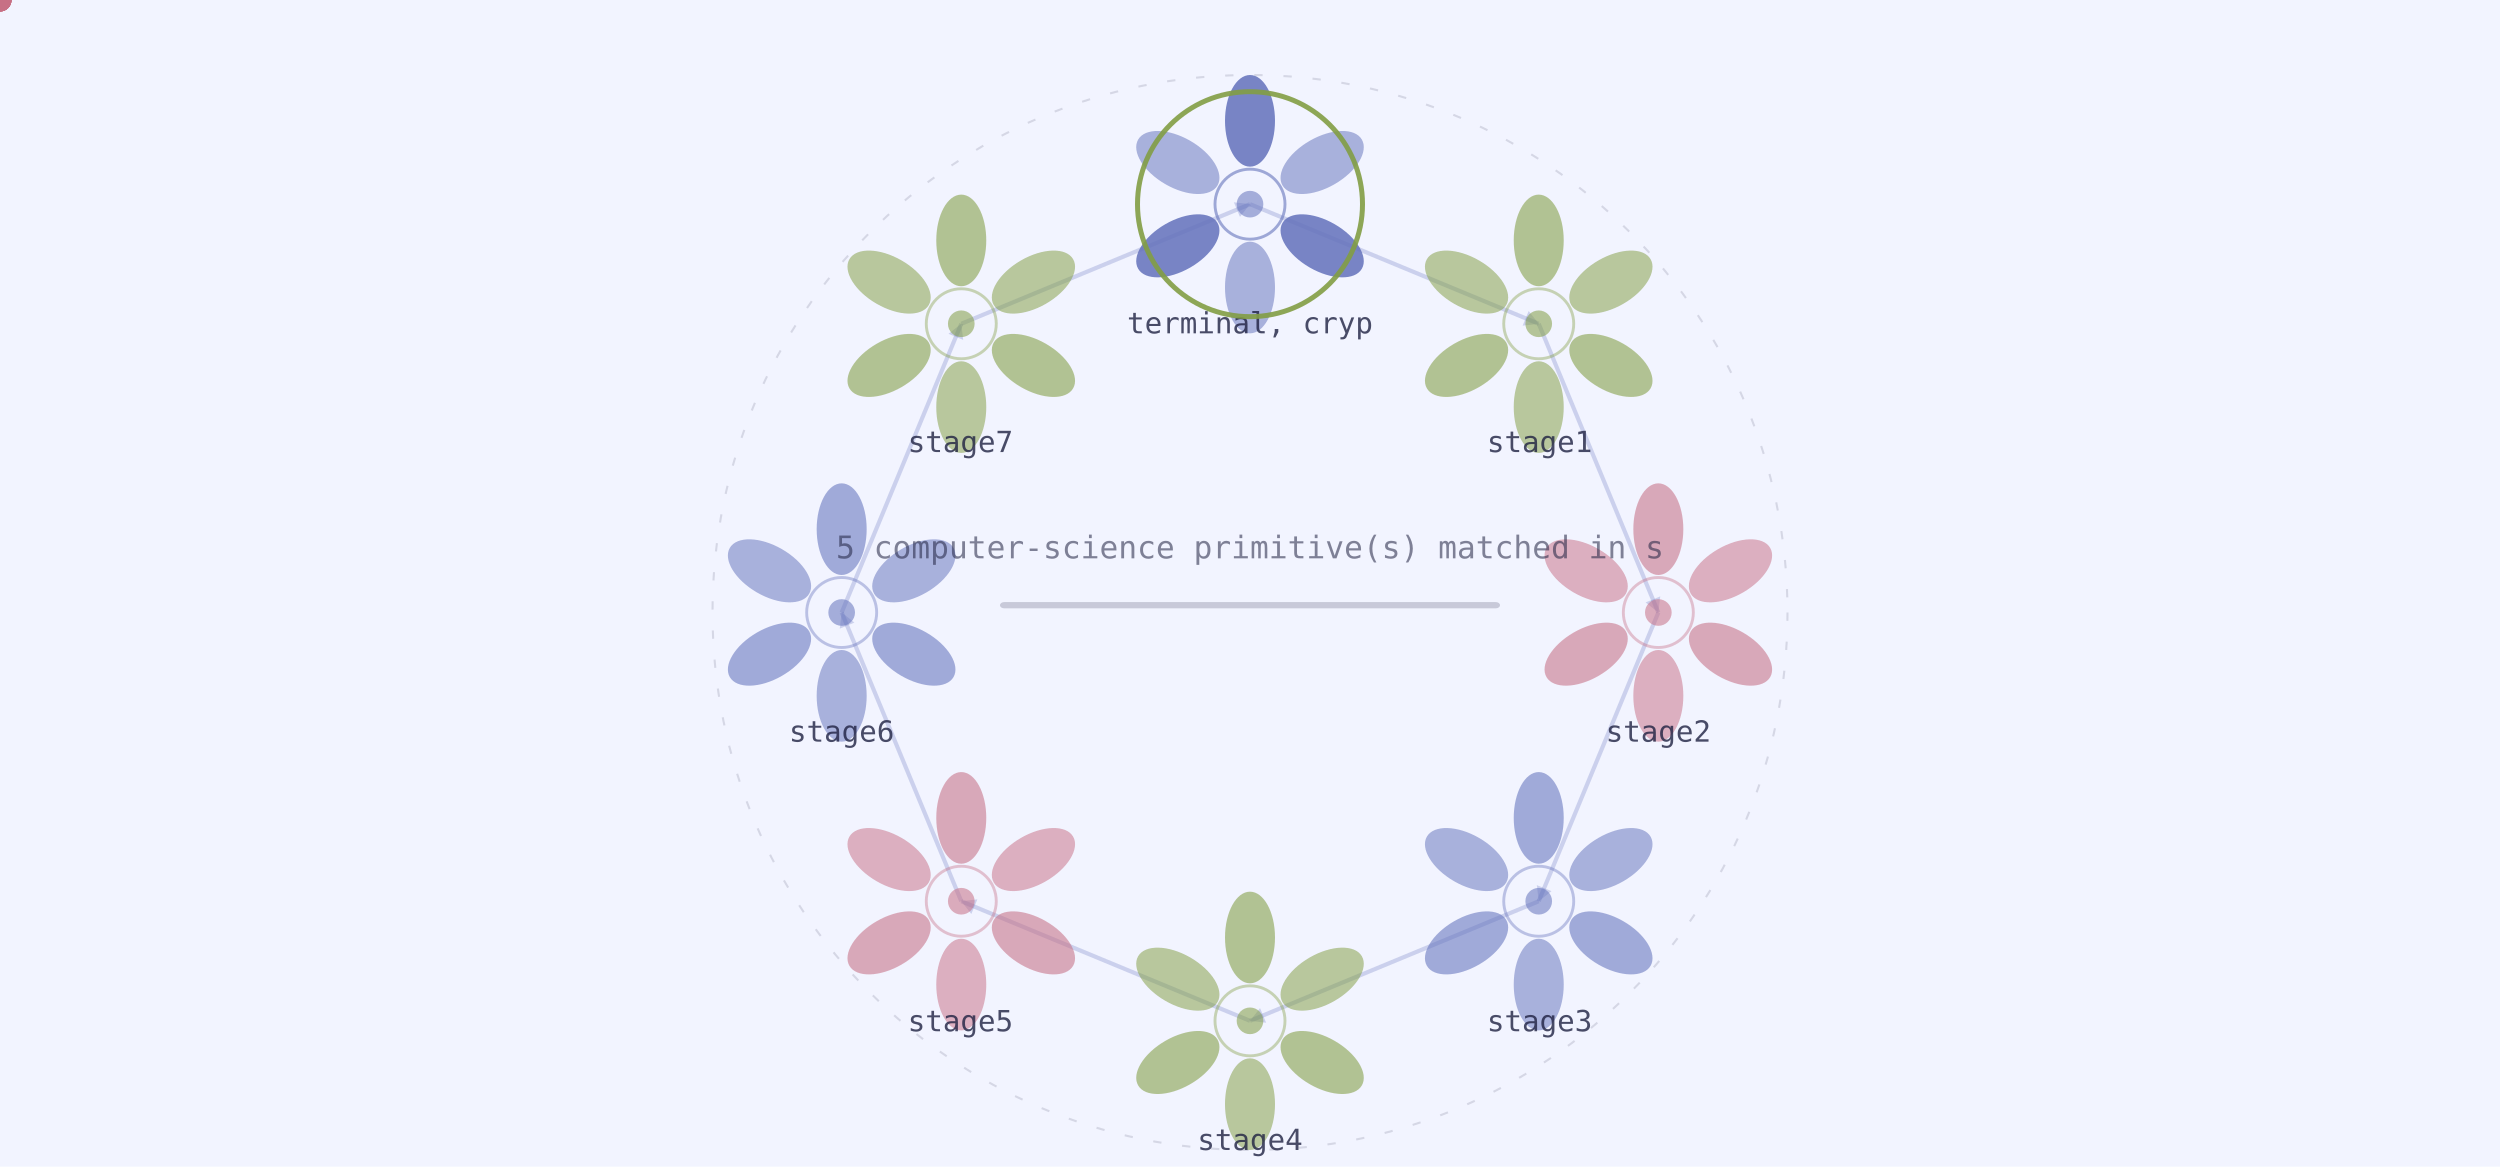
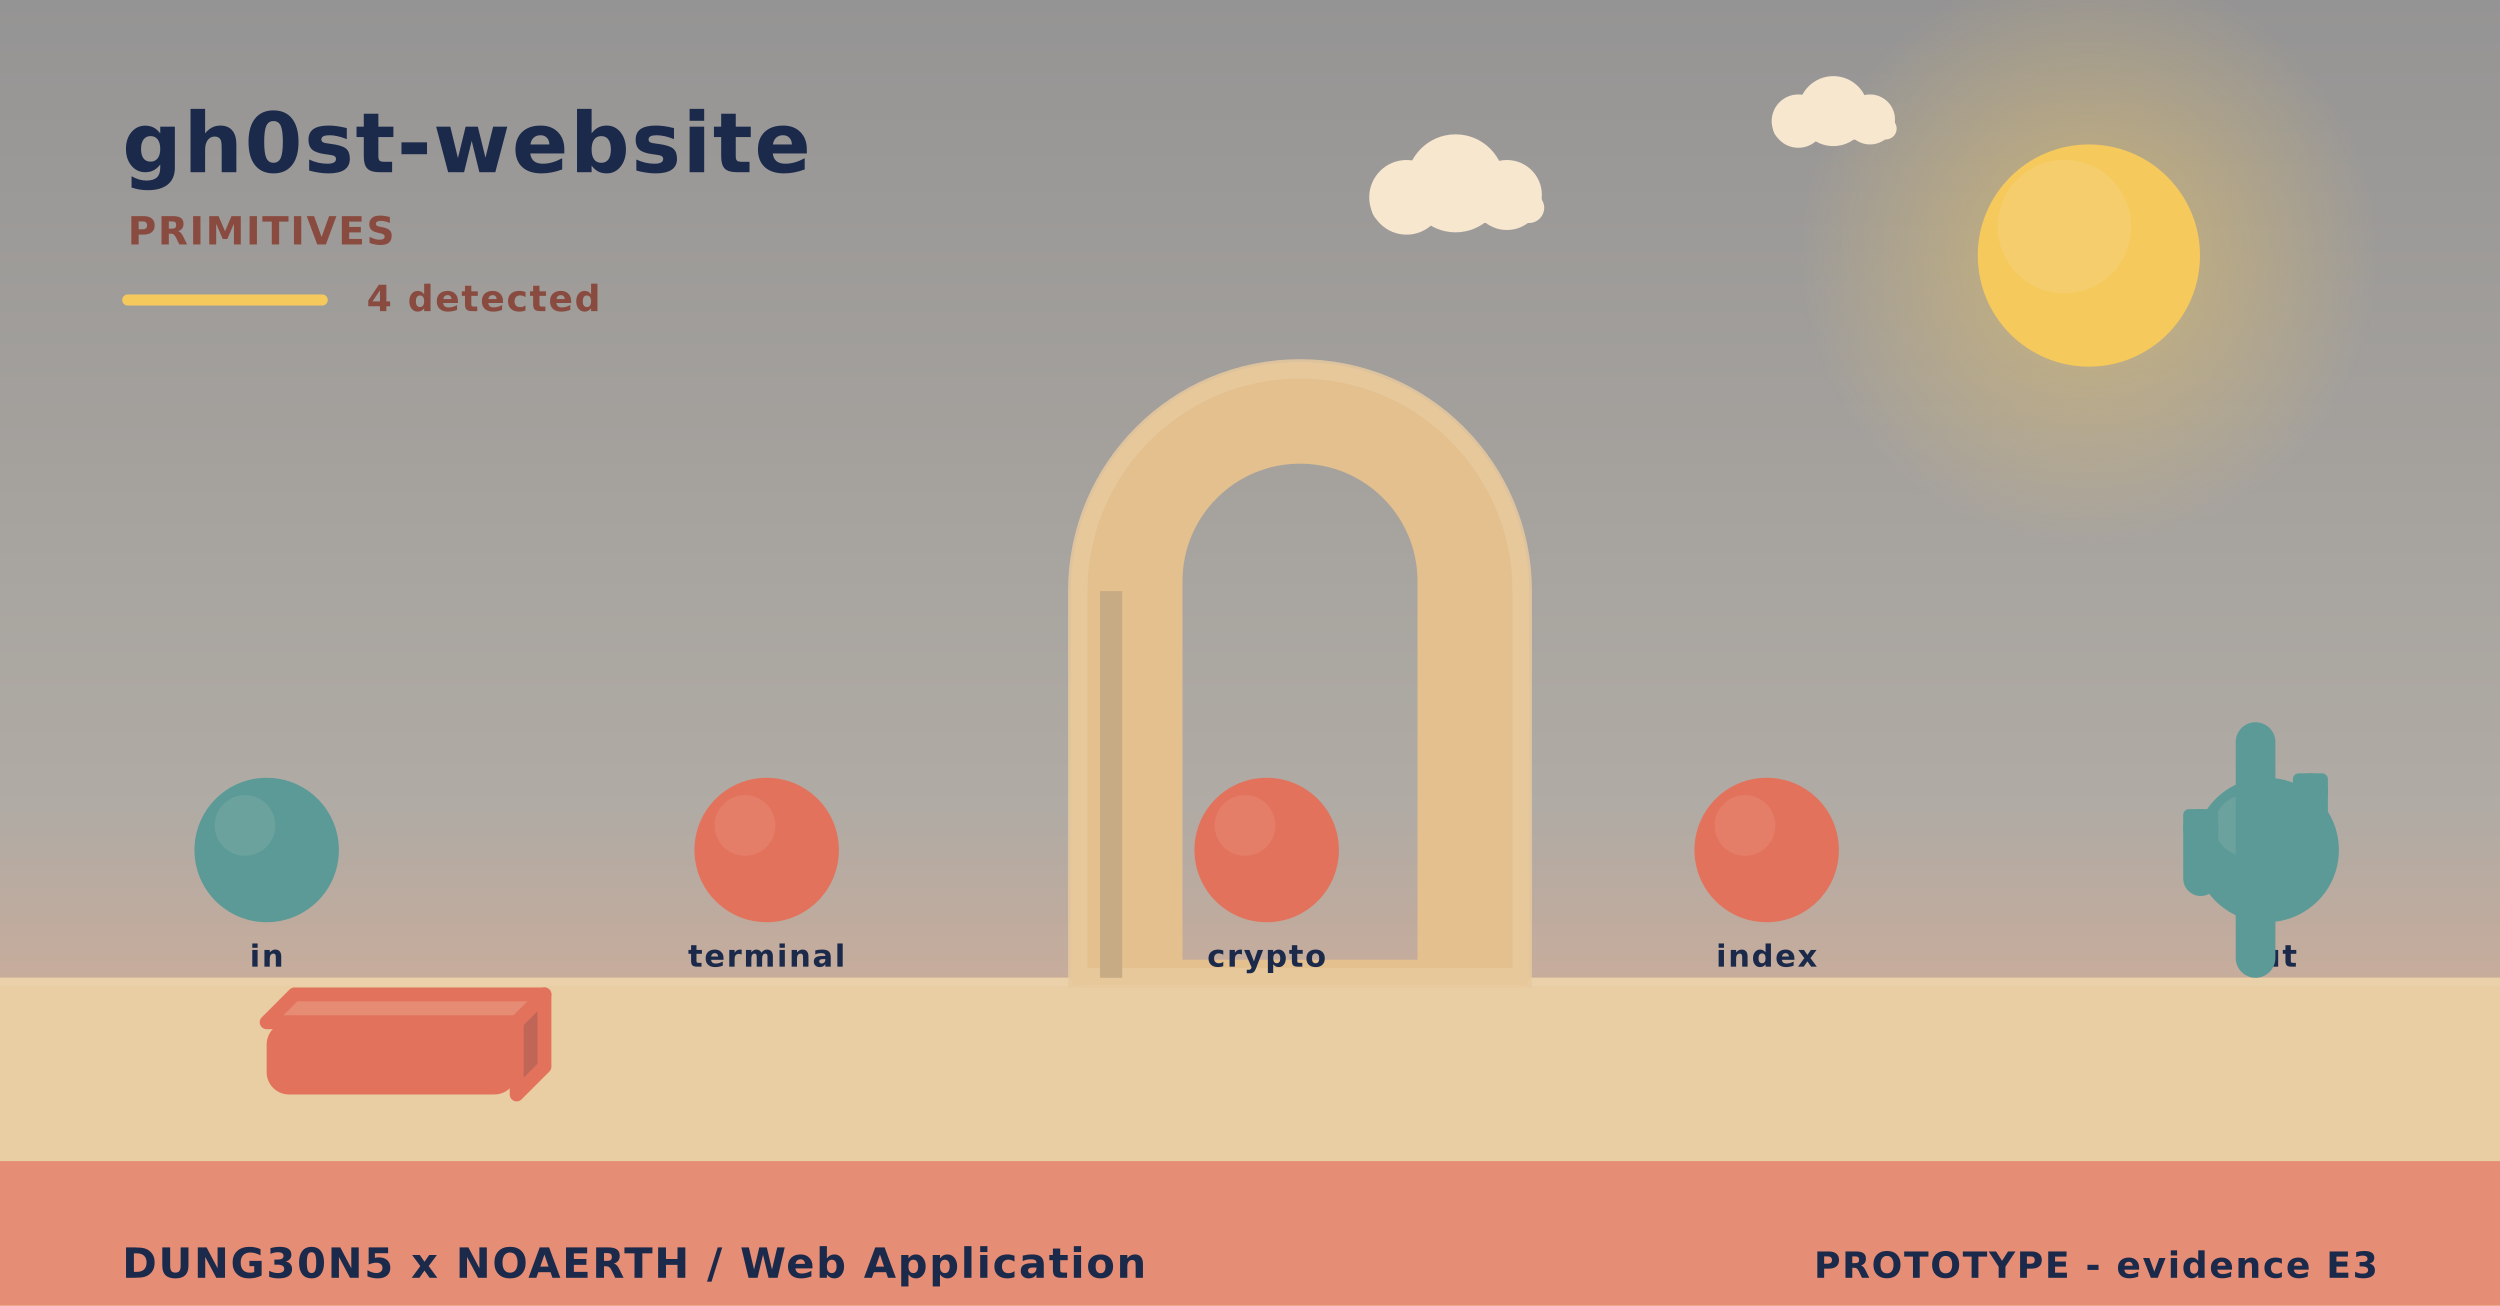
- <svg xmlns="http://www.w3.org/2000/svg" viewBox="0 0 1200 560" width="1200" height="560" role="img" aria-label="gh0st-website state machine">
-   <rect width="1200" height="560" fill="#f2f4ff" />
-   <defs>
-     <linearGradient id="gs" x1="0" y1="0" x2="1" y2="1">
-       <stop offset="0%" stop-color="#6473bc" />
-       <stop offset="100%" stop-color="#829d44" />
-     </linearGradient>
-   </defs>
-   <circle cx="600.00" cy="294.00" r="258.00" fill="none" stroke="rgba(31,33,65,0.140)" stroke-width="1.00" opacity="1.00" stroke-dasharray="4 10" />
-   <line x1="600.00" y1="98.00" x2="738.59" y2="155.41" stroke="rgba(100,115,188,0.500)" stroke-width="2.00" opacity="0.55" />
-   <polygon points="738.59,155.41 733.76,149.29 730.86,156.32" fill="rgba(100,115,188,0.500)" opacity="0.55" />
-   <g opacity="0.9">
-     <circle cx="0.00" cy="0.00" r="5.50" fill="#c77085" opacity="1.00" />
-     <animateTransform attributeName="transform" type="translate" values="600.00,98.00 738.59,155.41" dur="5.8s" begin="0.0s" repeatCount="indefinite" />
-     <animateTransform attributeName="transform" type="translate" values="738.59,155.41 600.00,98.00" dur="5.8s" begin="2.9s" repeatCount="indefinite" />
+ <svg xmlns="http://www.w3.org/2000/svg" width="900" height="470" viewBox="0 0 900 470" role="img" aria-label="gh0st-website - how it behaves">
+   <linearGradient id="skys" x1="0" y1="0" x2="0" y2="1">
+     <stop offset="0" stop-color="#959494" />
+     <stop offset="0.62" stop-color="#b0aba4" />
+     <stop offset="1" stop-color="#f3ad8a" />
+   </linearGradient>
+   <rect width="900" height="470" fill="url(#skys)" />
+   <radialGradient id="suns">
+     <stop offset="0.35" stop-color="#f5c95c" stop-opacity="0.34" />
+     <stop offset="1" stop-color="#f5c95c" stop-opacity="0" />
+   </radialGradient>
+   <circle cx="752" cy="92" r="104" fill="url(#suns)" />
+   <circle cx="752" cy="92" r="40" fill="#f5c95c" />
+   <circle cx="743.2" cy="81.6" r="24" fill="#f5d27e" opacity="0.5" />
+   <g>
+     <circle cx="524" cy="66" r="17.64" fill="#f6e7ce" />
+     <circle cx="506.36" cy="71.04" r="13.44" fill="#f6e7ce" />
+     <circle cx="542.48" cy="70.2" r="12.6" fill="#f6e7ce" />
+     <rect x="493.76" y="69.36" width="62.16" height="10.92" rx="5.46" fill="#f6e7ce" />
+     <animateTransform attributeName="transform" type="translate" values="0 0;24 0;0 0" dur="36s" begin="0s" repeatCount="indefinite" />
  </g>
-   <line x1="738.59" y1="155.41" x2="796.00" y2="294.00" stroke="rgba(100,115,188,0.500)" stroke-width="2.00" opacity="0.55" />
-   <polygon points="796.00,294.00 796.91,286.26 789.89,289.17" fill="rgba(100,115,188,0.500)" opacity="0.55" />
-   <g opacity="0.9">
-     <circle cx="0.00" cy="0.00" r="5.50" fill="#c77085" opacity="1.00" />
-     <animateTransform attributeName="transform" type="translate" values="738.59,155.41 796.00,294.00" dur="5.8s" begin="0.725s" repeatCount="indefinite" />
-     <animateTransform attributeName="transform" type="translate" values="796.00,294.00 738.59,155.41" dur="5.8s" begin="3.625s" repeatCount="indefinite" />
+   <g>
+     <circle cx="660" cy="40" r="12.6" fill="#f6e7ce" />
+     <circle cx="647.4" cy="43.6" r="9.6" fill="#f6e7ce" />
+     <circle cx="673.2" cy="43" r="9" fill="#f6e7ce" />
+     <rect x="638.4" y="42.4" width="44.4" height="7.8" rx="3.9" fill="#f6e7ce" />
+     <animateTransform attributeName="transform" type="translate" values="0 0;-18 0;0 0" dur="46s" begin="3s" repeatCount="indefinite" />
  </g>
-   <line x1="796.00" y1="294.00" x2="738.59" y2="432.59" stroke="rgba(100,115,188,0.500)" stroke-width="2.00" opacity="0.55" />
-   <polygon points="738.59,432.59 744.71,427.76 737.68,424.86" fill="rgba(100,115,188,0.500)" opacity="0.55" />
-   <g opacity="0.9">
-     <circle cx="0.00" cy="0.00" r="5.50" fill="#c77085" opacity="1.00" />
-     <animateTransform attributeName="transform" type="translate" values="796.00,294.00 738.59,432.59" dur="5.8s" begin="1.45s" repeatCount="indefinite" />
-     <animateTransform attributeName="transform" type="translate" values="738.59,432.59 796.00,294.00" dur="5.8s" begin="4.35s" repeatCount="indefinite" />
+   <rect x="0" y="352" width="900" height="118" fill="#e9cda3" />
+   <rect x="0" y="352" width="900" height="3" fill="#ebd1a9" />
+   <text x="44" y="62" font-family="Verdana,DejaVu Sans,sans-serif" font-size="30" font-weight="700" letter-spacing="0.6" fill="#1b2a4a" text-anchor="start">gh0st-website</text>
+   <text x="46" y="88" font-family="Verdana,DejaVu Sans,sans-serif" font-size="14" font-weight="700" letter-spacing="0.6" fill="#894b3f" text-anchor="start">PRIMITIVES</text>
+   <rect x="44" y="106" width="74" height="4" rx="2" fill="#f5c95c" />
+   <text x="132" y="112" font-family="Verdana,DejaVu Sans,sans-serif" font-size="13" font-weight="700" letter-spacing="0.6" fill="#894b3f" text-anchor="start">4 detected</text>
+   <path d="M388,352 L388,212.8 A80,80 0 0 1 548,212.8 L548,352 Z M423.2,348 L423.2,209.22 A44.8,44.8 0 0 1 512.8,209.22 L512.8,348 Z" fill="#e3c08d" fill-rule="evenodd" stroke="#e3c08d" stroke-width="5" stroke-linejoin="round" />
+   <path d="M388,352 L388,212.8 A80,80 0 0 1 548,212.8 L548,352 Z" fill="none" stroke="#e8c99d" stroke-width="7" stroke-linecap="round" opacity="0.85" />
+   <rect x="396" y="212.8" width="8" height="139.2" fill="#c7ab84" />
+   <circle cx="96" cy="306" r="26" fill="#5b9a97" />
+   <circle cx="88.2" cy="297.16" r="10.92" fill="#7aa9a2" opacity="0.55" />
+   <text x="96" y="348" font-family="Verdana,DejaVu Sans,sans-serif" font-size="11" font-weight="700" letter-spacing="0.6" fill="#1b2a4a" text-anchor="middle">in</text>
+   <g>
+     <circle cx="276" cy="306" r="26" fill="#e2725b" />
+     <circle cx="268.2" cy="297.16" r="10.92" fill="#e68972" opacity="0.55" />
+     <animate attributeName="opacity" values="0.8;1;0.8" dur="4.6s" begin="0s" repeatCount="indefinite" />
  </g>
-   <line x1="738.59" y1="432.59" x2="600.00" y2="490.00" stroke="rgba(100,115,188,0.500)" stroke-width="2.00" opacity="0.55" />
-   <polygon points="600.00,490.00 607.74,490.91 604.83,483.89" fill="rgba(100,115,188,0.500)" opacity="0.55" />
-   <g opacity="0.9">
-     <circle cx="0.00" cy="0.00" r="5.50" fill="#c77085" opacity="1.00" />
-     <animateTransform attributeName="transform" type="translate" values="738.59,432.59 600.00,490.00" dur="5.8s" begin="2.175s" repeatCount="indefinite" />
-     <animateTransform attributeName="transform" type="translate" values="600.00,490.00 738.59,432.59" dur="5.8s" begin="5.075s" repeatCount="indefinite" />
+   <text x="276" y="348" font-family="Verdana,DejaVu Sans,sans-serif" font-size="11" font-weight="700" letter-spacing="0.6" fill="#1b2a4a" text-anchor="middle">terminal</text>
+   <g>
+     <circle cx="456" cy="306" r="26" fill="#e2725b" />
+     <circle cx="448.2" cy="297.16" r="10.92" fill="#e68972" opacity="0.55" />
+     <animate attributeName="opacity" values="0.8;1;0.8" dur="5.2s" begin="0s" repeatCount="indefinite" />
  </g>
-   <line x1="600.00" y1="490.00" x2="461.41" y2="432.59" stroke="rgba(100,115,188,0.500)" stroke-width="2.00" opacity="0.55" />
-   <polygon points="461.41,432.59 466.24,438.71 469.14,431.68" fill="rgba(100,115,188,0.500)" opacity="0.55" />
-   <g opacity="0.9">
-     <circle cx="0.00" cy="0.00" r="5.50" fill="#c77085" opacity="1.00" />
-     <animateTransform attributeName="transform" type="translate" values="600.00,490.00 461.41,432.59" dur="5.8s" begin="2.9s" repeatCount="indefinite" />
-     <animateTransform attributeName="transform" type="translate" values="461.41,432.59 600.00,490.00" dur="5.8s" begin="5.8s" repeatCount="indefinite" />
+   <text x="456" y="348" font-family="Verdana,DejaVu Sans,sans-serif" font-size="11" font-weight="700" letter-spacing="0.6" fill="#1b2a4a" text-anchor="middle">crypto</text>
+   <g>
+     <circle cx="636" cy="306" r="26" fill="#e2725b" />
+     <circle cx="628.2" cy="297.16" r="10.92" fill="#e68972" opacity="0.55" />
+     <animate attributeName="opacity" values="0.8;1;0.8" dur="5.8s" begin="0s" repeatCount="indefinite" />
  </g>
-   <line x1="461.41" y1="432.59" x2="404.00" y2="294.00" stroke="rgba(100,115,188,0.500)" stroke-width="2.00" opacity="0.55" />
-   <polygon points="404.00,294.00 403.09,301.74 410.11,298.83" fill="rgba(100,115,188,0.500)" opacity="0.55" />
-   <g opacity="0.9">
-     <circle cx="0.00" cy="0.00" r="5.50" fill="#c77085" opacity="1.00" />
-     <animateTransform attributeName="transform" type="translate" values="461.41,432.59 404.00,294.00" dur="5.8s" begin="3.625s" repeatCount="indefinite" />
-     <animateTransform attributeName="transform" type="translate" values="404.00,294.00 461.41,432.59" dur="5.8s" begin="6.525s" repeatCount="indefinite" />
-   </g>
-   <line x1="404.00" y1="294.00" x2="461.41" y2="155.41" stroke="rgba(100,115,188,0.500)" stroke-width="2.00" opacity="0.55" />
-   <polygon points="461.41,155.41 455.29,160.24 462.32,163.14" fill="rgba(100,115,188,0.500)" opacity="0.55" />
-   <g opacity="0.9">
-     <circle cx="0.00" cy="0.00" r="5.50" fill="#c77085" opacity="1.00" />
-     <animateTransform attributeName="transform" type="translate" values="404.00,294.00 461.41,155.41" dur="5.8s" begin="4.35s" repeatCount="indefinite" />
-     <animateTransform attributeName="transform" type="translate" values="461.41,155.41 404.00,294.00" dur="5.8s" begin="7.25s" repeatCount="indefinite" />
-   </g>
-   <line x1="461.41" y1="155.41" x2="600.00" y2="98.00" stroke="rgba(100,115,188,0.500)" stroke-width="2.00" opacity="0.55" />
-   <polygon points="600.00,98.00 592.26,97.09 595.17,104.11" fill="rgba(100,115,188,0.500)" opacity="0.55" />
-   <g opacity="0.9">
-     <circle cx="0.00" cy="0.00" r="5.50" fill="#c77085" opacity="1.00" />
-     <animateTransform attributeName="transform" type="translate" values="461.41,155.41 600.00,98.00" dur="5.8s" begin="5.075s" repeatCount="indefinite" />
-     <animateTransform attributeName="transform" type="translate" values="600.00,98.00 461.41,155.41" dur="5.8s" begin="7.975s" repeatCount="indefinite" />
-   </g>
-   <ellipse cx="600.00" cy="58.00" rx="12.00" ry="22.00" fill="rgba(100,115,188,0.900)" opacity="0.95" transform="rotate(0.0 600.00 58.00)" />
-   <ellipse cx="634.64" cy="78.00" rx="12.00" ry="22.00" fill="rgba(100,115,188,0.550)" opacity="0.95" transform="rotate(60.0 634.64 78.00)" />
-   <ellipse cx="634.64" cy="118.00" rx="12.00" ry="22.00" fill="rgba(100,115,188,0.900)" opacity="0.95" transform="rotate(120.0 634.64 118.00)" />
-   <ellipse cx="600.00" cy="138.00" rx="12.00" ry="22.00" fill="rgba(100,115,188,0.550)" opacity="0.95" transform="rotate(180.0 600.00 138.00)" />
-   <ellipse cx="565.36" cy="118.00" rx="12.00" ry="22.00" fill="rgba(100,115,188,0.900)" opacity="0.95" transform="rotate(240.0 565.36 118.00)" />
-   <ellipse cx="565.36" cy="78.00" rx="12.00" ry="22.00" fill="rgba(100,115,188,0.550)" opacity="0.95" transform="rotate(300.0 565.36 78.00)" />
-   <circle cx="600.00" cy="98.00" r="16.80" fill="none" stroke="rgba(100,115,188,0.900)" stroke-width="1.40" opacity="0.66" />
-   <circle cx="600.00" cy="98.00" r="6.40" fill="rgba(100,115,188,0.550)" opacity="1.00" />
-   <text x="600" y="160" font-family="ui-monospace,Menlo,monospace" font-size="14" fill="rgba(31,33,65,0.800)" text-anchor="middle">terminal, cryp</text>
-   <g>
-     <circle cx="600.00" cy="98.00" r="54.00" fill="none" stroke="#829d44" stroke-width="2.40" opacity="0.90" />
-     <animate attributeName="opacity" values="0.25;1.0;0.25" dur="11.6s" begin="0.0s" repeatCount="indefinite" />
-   </g>
-   <ellipse cx="738.59" cy="115.41" rx="12.00" ry="22.00" fill="rgba(130,157,68,0.600)" opacity="0.95" transform="rotate(0.0 738.59 115.41)" />
-   <ellipse cx="773.23" cy="135.41" rx="12.00" ry="22.00" fill="rgba(130,157,68,0.550)" opacity="0.95" transform="rotate(60.0 773.23 135.41)" />
-   <ellipse cx="773.23" cy="175.41" rx="12.00" ry="22.00" fill="rgba(130,157,68,0.600)" opacity="0.95" transform="rotate(120.0 773.23 175.41)" />
-   <ellipse cx="738.59" cy="195.41" rx="12.00" ry="22.00" fill="rgba(130,157,68,0.550)" opacity="0.95" transform="rotate(180.0 738.59 195.41)" />
-   <ellipse cx="703.95" cy="175.41" rx="12.00" ry="22.00" fill="rgba(130,157,68,0.600)" opacity="0.95" transform="rotate(240.0 703.95 175.41)" />
-   <ellipse cx="703.95" cy="135.41" rx="12.00" ry="22.00" fill="rgba(130,157,68,0.550)" opacity="0.95" transform="rotate(300.0 703.95 135.41)" />
-   <circle cx="738.59" cy="155.41" r="16.80" fill="none" stroke="rgba(130,157,68,0.600)" stroke-width="1.40" opacity="0.66" />
-   <circle cx="738.59" cy="155.41" r="6.40" fill="rgba(130,157,68,0.550)" opacity="1.00" />
-   <text x="739" y="217" font-family="ui-monospace,Menlo,monospace" font-size="14" fill="rgba(31,33,65,0.800)" text-anchor="middle">stage1</text>
-   <ellipse cx="796.00" cy="254.00" rx="12.00" ry="22.00" fill="rgba(199,112,133,0.600)" opacity="0.95" transform="rotate(0.0 796.00 254.00)" />
-   <ellipse cx="830.64" cy="274.00" rx="12.00" ry="22.00" fill="rgba(199,112,133,0.550)" opacity="0.95" transform="rotate(60.0 830.64 274.00)" />
-   <ellipse cx="830.64" cy="314.00" rx="12.00" ry="22.00" fill="rgba(199,112,133,0.600)" opacity="0.95" transform="rotate(120.0 830.64 314.00)" />
-   <ellipse cx="796.00" cy="334.00" rx="12.00" ry="22.00" fill="rgba(199,112,133,0.550)" opacity="0.95" transform="rotate(180.0 796.00 334.00)" />
-   <ellipse cx="761.36" cy="314.00" rx="12.00" ry="22.00" fill="rgba(199,112,133,0.600)" opacity="0.95" transform="rotate(240.0 761.36 314.00)" />
-   <ellipse cx="761.36" cy="274.00" rx="12.00" ry="22.00" fill="rgba(199,112,133,0.550)" opacity="0.95" transform="rotate(300.0 761.36 274.00)" />
-   <circle cx="796.00" cy="294.00" r="16.80" fill="none" stroke="rgba(199,112,133,0.600)" stroke-width="1.40" opacity="0.66" />
-   <circle cx="796.00" cy="294.00" r="6.40" fill="rgba(199,112,133,0.550)" opacity="1.00" />
-   <text x="796" y="356" font-family="ui-monospace,Menlo,monospace" font-size="14" fill="rgba(31,33,65,0.800)" text-anchor="middle">stage2</text>
-   <ellipse cx="738.59" cy="392.59" rx="12.00" ry="22.00" fill="rgba(100,115,188,0.600)" opacity="0.95" transform="rotate(0.0 738.59 392.59)" />
-   <ellipse cx="773.23" cy="412.59" rx="12.00" ry="22.00" fill="rgba(100,115,188,0.550)" opacity="0.95" transform="rotate(60.0 773.23 412.59)" />
-   <ellipse cx="773.23" cy="452.59" rx="12.00" ry="22.00" fill="rgba(100,115,188,0.600)" opacity="0.95" transform="rotate(120.0 773.23 452.59)" />
-   <ellipse cx="738.59" cy="472.59" rx="12.00" ry="22.00" fill="rgba(100,115,188,0.550)" opacity="0.95" transform="rotate(180.0 738.59 472.59)" />
-   <ellipse cx="703.95" cy="452.59" rx="12.00" ry="22.00" fill="rgba(100,115,188,0.600)" opacity="0.95" transform="rotate(240.0 703.95 452.59)" />
-   <ellipse cx="703.95" cy="412.59" rx="12.00" ry="22.00" fill="rgba(100,115,188,0.550)" opacity="0.95" transform="rotate(300.0 703.95 412.59)" />
-   <circle cx="738.59" cy="432.59" r="16.80" fill="none" stroke="rgba(100,115,188,0.600)" stroke-width="1.40" opacity="0.66" />
-   <circle cx="738.59" cy="432.59" r="6.40" fill="rgba(100,115,188,0.550)" opacity="1.00" />
-   <text x="739" y="495" font-family="ui-monospace,Menlo,monospace" font-size="14" fill="rgba(31,33,65,0.800)" text-anchor="middle">stage3</text>
-   <ellipse cx="600.00" cy="450.00" rx="12.00" ry="22.00" fill="rgba(130,157,68,0.600)" opacity="0.95" transform="rotate(0.0 600.00 450.00)" />
-   <ellipse cx="634.64" cy="470.00" rx="12.00" ry="22.00" fill="rgba(130,157,68,0.550)" opacity="0.95" transform="rotate(60.0 634.64 470.00)" />
-   <ellipse cx="634.64" cy="510.00" rx="12.00" ry="22.00" fill="rgba(130,157,68,0.600)" opacity="0.95" transform="rotate(120.0 634.64 510.00)" />
-   <ellipse cx="600.00" cy="530.00" rx="12.00" ry="22.00" fill="rgba(130,157,68,0.550)" opacity="0.95" transform="rotate(180.0 600.00 530.00)" />
-   <ellipse cx="565.36" cy="510.00" rx="12.00" ry="22.00" fill="rgba(130,157,68,0.600)" opacity="0.95" transform="rotate(240.0 565.36 510.00)" />
-   <ellipse cx="565.36" cy="470.00" rx="12.00" ry="22.00" fill="rgba(130,157,68,0.550)" opacity="0.95" transform="rotate(300.0 565.36 470.00)" />
-   <circle cx="600.00" cy="490.00" r="16.80" fill="none" stroke="rgba(130,157,68,0.600)" stroke-width="1.40" opacity="0.66" />
-   <circle cx="600.00" cy="490.00" r="6.40" fill="rgba(130,157,68,0.550)" opacity="1.00" />
-   <text x="600" y="552" font-family="ui-monospace,Menlo,monospace" font-size="14" fill="rgba(31,33,65,0.800)" text-anchor="middle">stage4</text>
-   <ellipse cx="461.41" cy="392.59" rx="12.00" ry="22.00" fill="rgba(199,112,133,0.600)" opacity="0.95" transform="rotate(0.0 461.41 392.59)" />
-   <ellipse cx="496.05" cy="412.59" rx="12.00" ry="22.00" fill="rgba(199,112,133,0.550)" opacity="0.95" transform="rotate(60.0 496.05 412.59)" />
-   <ellipse cx="496.05" cy="452.59" rx="12.00" ry="22.00" fill="rgba(199,112,133,0.600)" opacity="0.95" transform="rotate(120.0 496.05 452.59)" />
-   <ellipse cx="461.41" cy="472.59" rx="12.00" ry="22.00" fill="rgba(199,112,133,0.550)" opacity="0.95" transform="rotate(180.0 461.41 472.59)" />
-   <ellipse cx="426.77" cy="452.59" rx="12.00" ry="22.00" fill="rgba(199,112,133,0.600)" opacity="0.95" transform="rotate(240.0 426.77 452.59)" />
-   <ellipse cx="426.77" cy="412.59" rx="12.00" ry="22.00" fill="rgba(199,112,133,0.550)" opacity="0.95" transform="rotate(300.0 426.77 412.59)" />
-   <circle cx="461.41" cy="432.59" r="16.80" fill="none" stroke="rgba(199,112,133,0.600)" stroke-width="1.40" opacity="0.66" />
-   <circle cx="461.41" cy="432.59" r="6.40" fill="rgba(199,112,133,0.550)" opacity="1.00" />
-   <text x="461" y="495" font-family="ui-monospace,Menlo,monospace" font-size="14" fill="rgba(31,33,65,0.800)" text-anchor="middle">stage5</text>
-   <ellipse cx="404.00" cy="254.00" rx="12.00" ry="22.00" fill="rgba(100,115,188,0.600)" opacity="0.95" transform="rotate(0.0 404.00 254.00)" />
-   <ellipse cx="438.64" cy="274.00" rx="12.00" ry="22.00" fill="rgba(100,115,188,0.550)" opacity="0.95" transform="rotate(60.0 438.64 274.00)" />
-   <ellipse cx="438.64" cy="314.00" rx="12.00" ry="22.00" fill="rgba(100,115,188,0.600)" opacity="0.95" transform="rotate(120.0 438.64 314.00)" />
-   <ellipse cx="404.00" cy="334.00" rx="12.00" ry="22.00" fill="rgba(100,115,188,0.550)" opacity="0.95" transform="rotate(180.0 404.00 334.00)" />
-   <ellipse cx="369.36" cy="314.00" rx="12.00" ry="22.00" fill="rgba(100,115,188,0.600)" opacity="0.95" transform="rotate(240.0 369.36 314.00)" />
-   <ellipse cx="369.36" cy="274.00" rx="12.00" ry="22.00" fill="rgba(100,115,188,0.550)" opacity="0.95" transform="rotate(300.0 369.36 274.00)" />
-   <circle cx="404.00" cy="294.00" r="16.80" fill="none" stroke="rgba(100,115,188,0.600)" stroke-width="1.40" opacity="0.66" />
-   <circle cx="404.00" cy="294.00" r="6.40" fill="rgba(100,115,188,0.550)" opacity="1.00" />
-   <text x="404" y="356" font-family="ui-monospace,Menlo,monospace" font-size="14" fill="rgba(31,33,65,0.800)" text-anchor="middle">stage6</text>
-   <ellipse cx="461.41" cy="115.41" rx="12.00" ry="22.00" fill="rgba(130,157,68,0.600)" opacity="0.95" transform="rotate(0.0 461.41 115.41)" />
-   <ellipse cx="496.05" cy="135.41" rx="12.00" ry="22.00" fill="rgba(130,157,68,0.550)" opacity="0.95" transform="rotate(60.0 496.05 135.41)" />
-   <ellipse cx="496.05" cy="175.41" rx="12.00" ry="22.00" fill="rgba(130,157,68,0.600)" opacity="0.95" transform="rotate(120.0 496.05 175.41)" />
-   <ellipse cx="461.41" cy="195.41" rx="12.00" ry="22.00" fill="rgba(130,157,68,0.550)" opacity="0.95" transform="rotate(180.0 461.41 195.41)" />
-   <ellipse cx="426.77" cy="175.41" rx="12.00" ry="22.00" fill="rgba(130,157,68,0.600)" opacity="0.95" transform="rotate(240.0 426.77 175.41)" />
-   <ellipse cx="426.77" cy="135.41" rx="12.00" ry="22.00" fill="rgba(130,157,68,0.550)" opacity="0.95" transform="rotate(300.0 426.77 135.41)" />
-   <circle cx="461.41" cy="155.41" r="16.80" fill="none" stroke="rgba(130,157,68,0.600)" stroke-width="1.40" opacity="0.66" />
-   <circle cx="461.41" cy="155.41" r="6.40" fill="rgba(130,157,68,0.550)" opacity="1.00" />
-   <text x="461" y="217" font-family="ui-monospace,Menlo,monospace" font-size="14" fill="rgba(31,33,65,0.800)" text-anchor="middle">stage7</text>
-   <rect x="480.00" y="289.00" width="240.00" height="3.00" rx="2.00" fill="rgba(31,33,65,0.200)" opacity="1.00" />
-   <text x="600" y="268" font-family="ui-monospace,Menlo,monospace" font-size="15" fill="rgba(31,33,65,0.550)" text-anchor="middle">5 computer-science primitive(s) matched in s</text>
+   <text x="636" y="348" font-family="Verdana,DejaVu Sans,sans-serif" font-size="11" font-weight="700" letter-spacing="0.6" fill="#1b2a4a" text-anchor="middle">index</text>
+   <circle cx="816" cy="306" r="26" fill="#5b9a97" />
+   <circle cx="808.2" cy="297.16" r="10.92" fill="#7aa9a2" opacity="0.55" />
+   <text x="816" y="348" font-family="Verdana,DejaVu Sans,sans-serif" font-size="11" font-weight="700" letter-spacing="0.6" fill="#1b2a4a" text-anchor="middle">out</text>
+   <path d="M96,368 L186,368 L196,358 L106,358 Z" fill="#e68c74" stroke="#e2725b" stroke-width="5" stroke-linejoin="round" />
+   <path d="M186,368 L196,358 L196,384 L186,394 Z" fill="#c06658" stroke="#e2725b" stroke-width="5" stroke-linejoin="round" />
+   <rect x="96" y="368" width="90" height="26" rx="8" fill="#e2725b" />
+   <rect x="804.86" y="260" width="14.28" height="92" rx="7.14" fill="#5b9a97" />
+   <rect x="785.96" y="291.28" width="12.6" height="31.28" rx="6.3" fill="#5b9a97" />
+   <rect x="785.96" y="291.28" width="12.6" height="9.2" rx="2.1" fill="#5b9a97" />
+   <rect x="825.44" y="278.4" width="12.6" height="31.28" rx="6.3" fill="#5b9a97" />
+   <rect x="825.44" y="278.4" width="12.6" height="9.2" rx="2.1" fill="#5b9a97" />
+   <rect x="0" y="418" width="900" height="52" rx="0" fill="#e68972" opacity="0.94" />
+   <text x="44" y="460" font-family="Verdana,DejaVu Sans,sans-serif" font-size="15" font-weight="700" letter-spacing="0.6" fill="#1b2a4a" text-anchor="start">DUNG30N5 x NOAERTH  /  Web Application</text>
+   <text x="856" y="460" font-family="Verdana,DejaVu Sans,sans-serif" font-size="13" font-weight="700" letter-spacing="0.6" fill="#1b2a4a" text-anchor="end">PROTOTYPE  -  evidence E3</text>
</svg>
